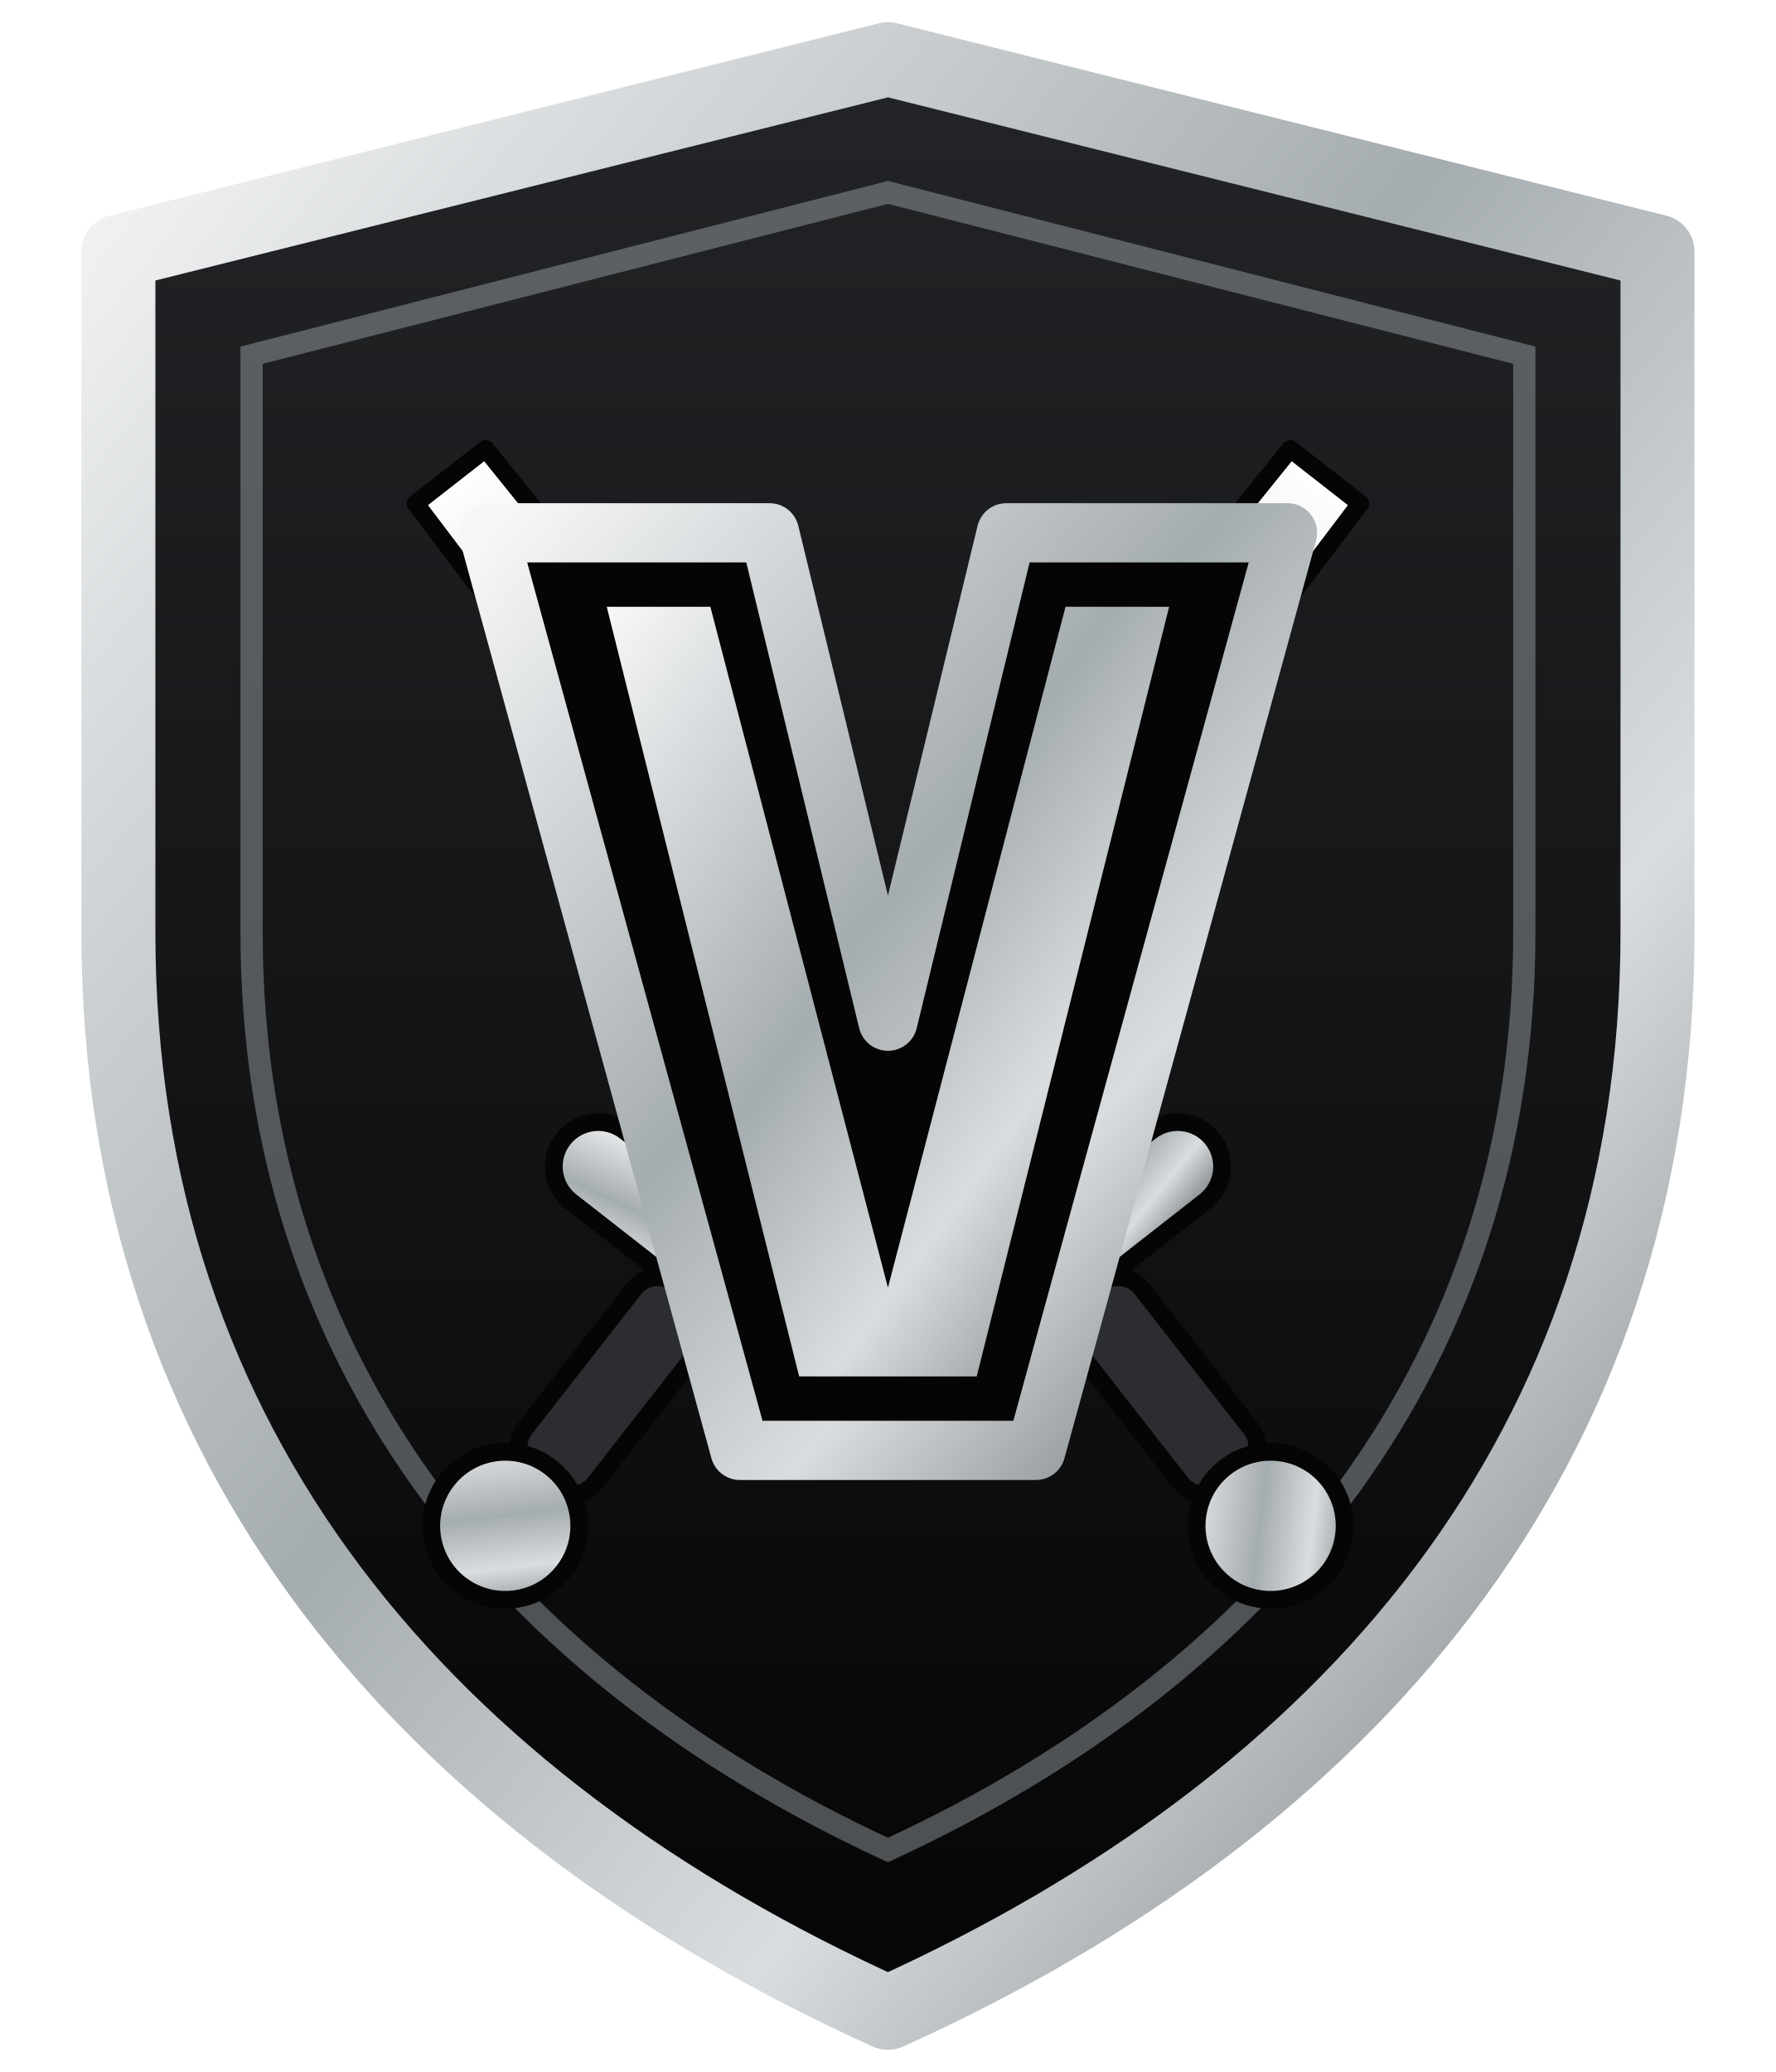
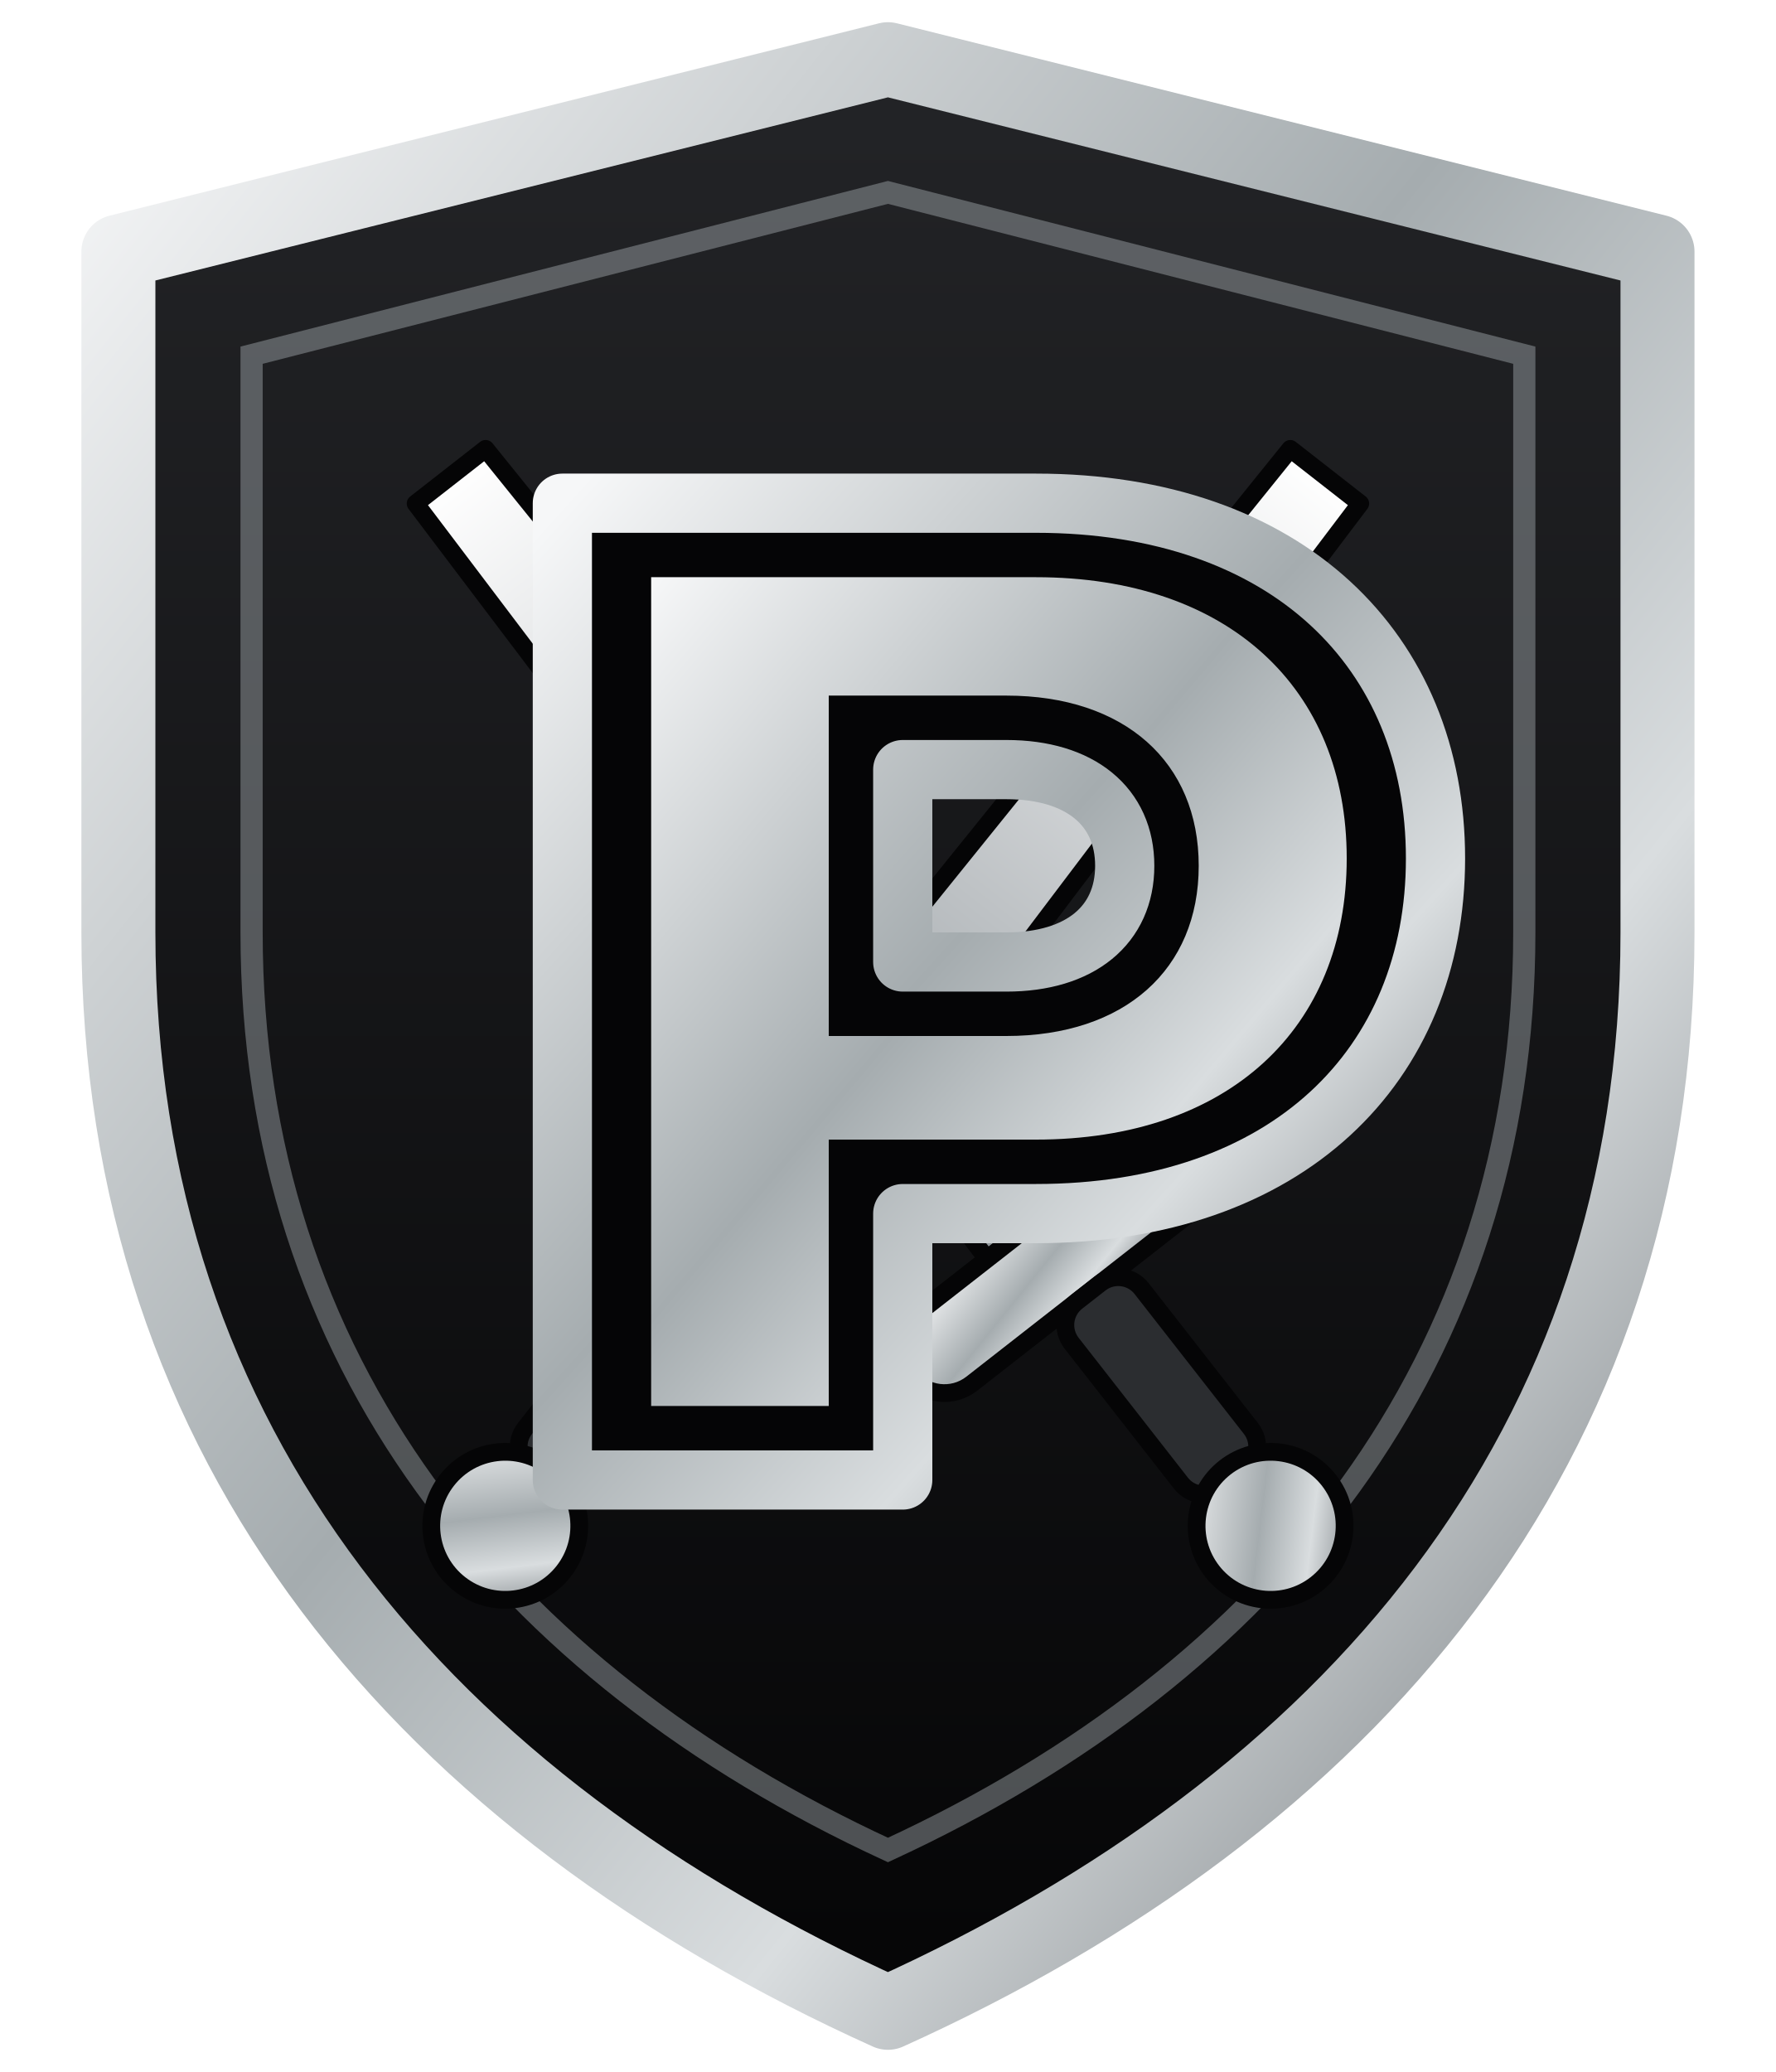
- <svg xmlns="http://www.w3.org/2000/svg" viewBox="0 0 120 140" role="img" aria-label="Escudo Valencia">
+ <svg xmlns="http://www.w3.org/2000/svg" viewBox="0 0 120 140" role="img" aria-label="Escudo Palencia">
  <defs>
    <linearGradient id="vSilver" x1="0" y1="0" x2="1" y2="1">
      <stop offset="0" stop-color="#F6F7F8" />
      <stop offset=".45" stop-color="#A5ACAF" />
      <stop offset=".7" stop-color="#D9DDDF" />
      <stop offset="1" stop-color="#6B7175" />
    </linearGradient>
    <linearGradient id="vBlade" x1="0" y1="0" x2="0" y2="1">
      <stop offset="0" stop-color="#FFFFFF" />
      <stop offset="1" stop-color="#8E959A" />
    </linearGradient>
    <linearGradient id="vBlack" x1="0" y1="0" x2="0" y2="1">
      <stop offset="0" stop-color="#232427" />
      <stop offset="1" stop-color="#050506" />
    </linearGradient>
  </defs>
  <path d="M60 4 112 17v46c0 35-21 59-52 73C29 122 8 98 8 63V17Z" fill="url(#vBlack)" stroke="url(#vSilver)" stroke-width="5" stroke-linejoin="round" />
  <path d="M60 13 103 24v39c0 29-17 50-43 62-26-12-43-33-43-62V24Z" fill="none" stroke="#A5ACAF" stroke-opacity=".45" stroke-width="1.5" />
  <g stroke="#050506" stroke-width="1.2" stroke-linejoin="round">
    <g transform="rotate(-38 60 70)">
      <path d="M57 22h6l1 64h-8Z" fill="url(#vBlade)" />
      <rect x="47" y="86" width="26" height="6" rx="3" fill="url(#vSilver)" />
      <rect x="57" y="92" width="6" height="16" rx="2" fill="#2B2D30" />
      <circle cx="60" cy="112" r="5" fill="url(#vSilver)" />
    </g>
    <g transform="rotate(38 60 70)">
      <path d="M57 22h6l1 64h-8Z" fill="url(#vBlade)" />
      <rect x="47" y="86" width="26" height="6" rx="3" fill="url(#vSilver)" />
      <rect x="57" y="92" width="6" height="16" rx="2" fill="#2B2D30" />
      <circle cx="60" cy="112" r="5" fill="url(#vSilver)" />
    </g>
  </g>
-   <path d="M33 36h19l8 33 8-33h19L70 98H50Z" fill="#050506" stroke="url(#vSilver)" stroke-width="4" stroke-linejoin="round" />
-   <path d="M41 41h7l12 46 12-46h7L66 93H54Z" fill="url(#vSilver)" />
+   <path fill-rule="evenodd" d="M38 34h32c17 0 27 10 27 24s-10 24-27 24h-9v18H38ZM61 52v13h7c5 0 8-2.5 8-6.5S73 52 68 52Z" fill="#050506" stroke="url(#vSilver)" stroke-width="4" stroke-linejoin="round" />
+   <path fill-rule="evenodd" d="M44 39h26c13 0 21 7.5 21 19s-8 19-21 19H56v18H44ZM56 47v23h12c8 0 13-4.5 13-11.5S76 47 68 47Z" fill="url(#vSilver)" />
</svg>
